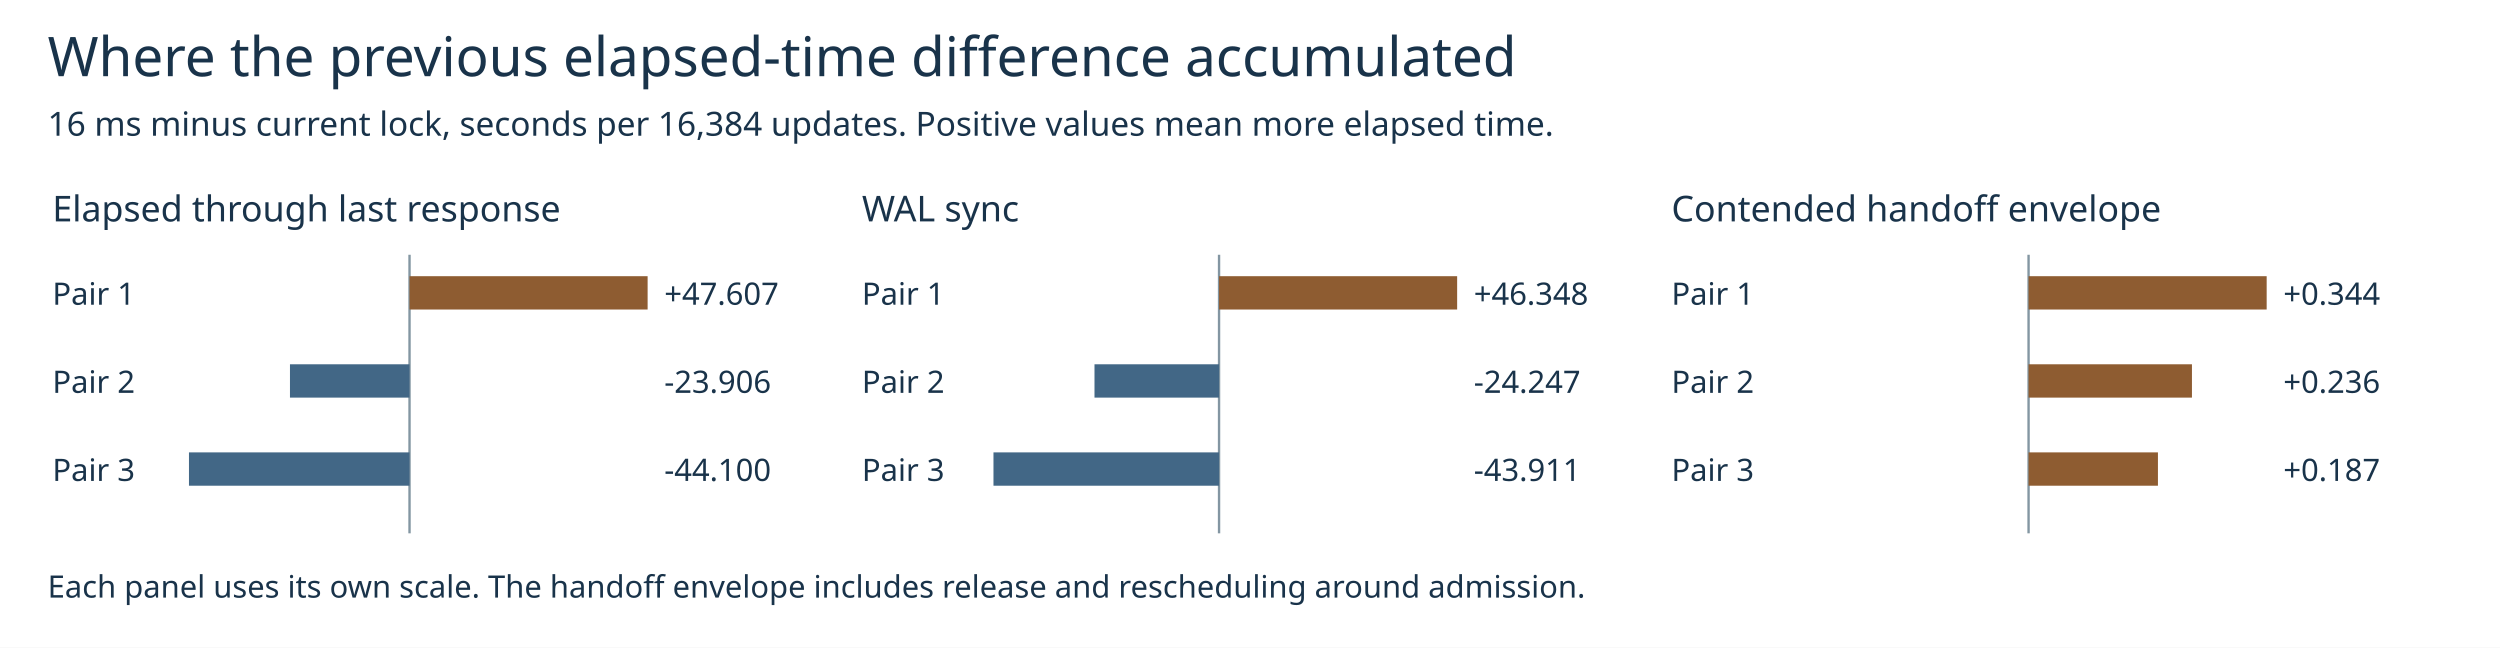
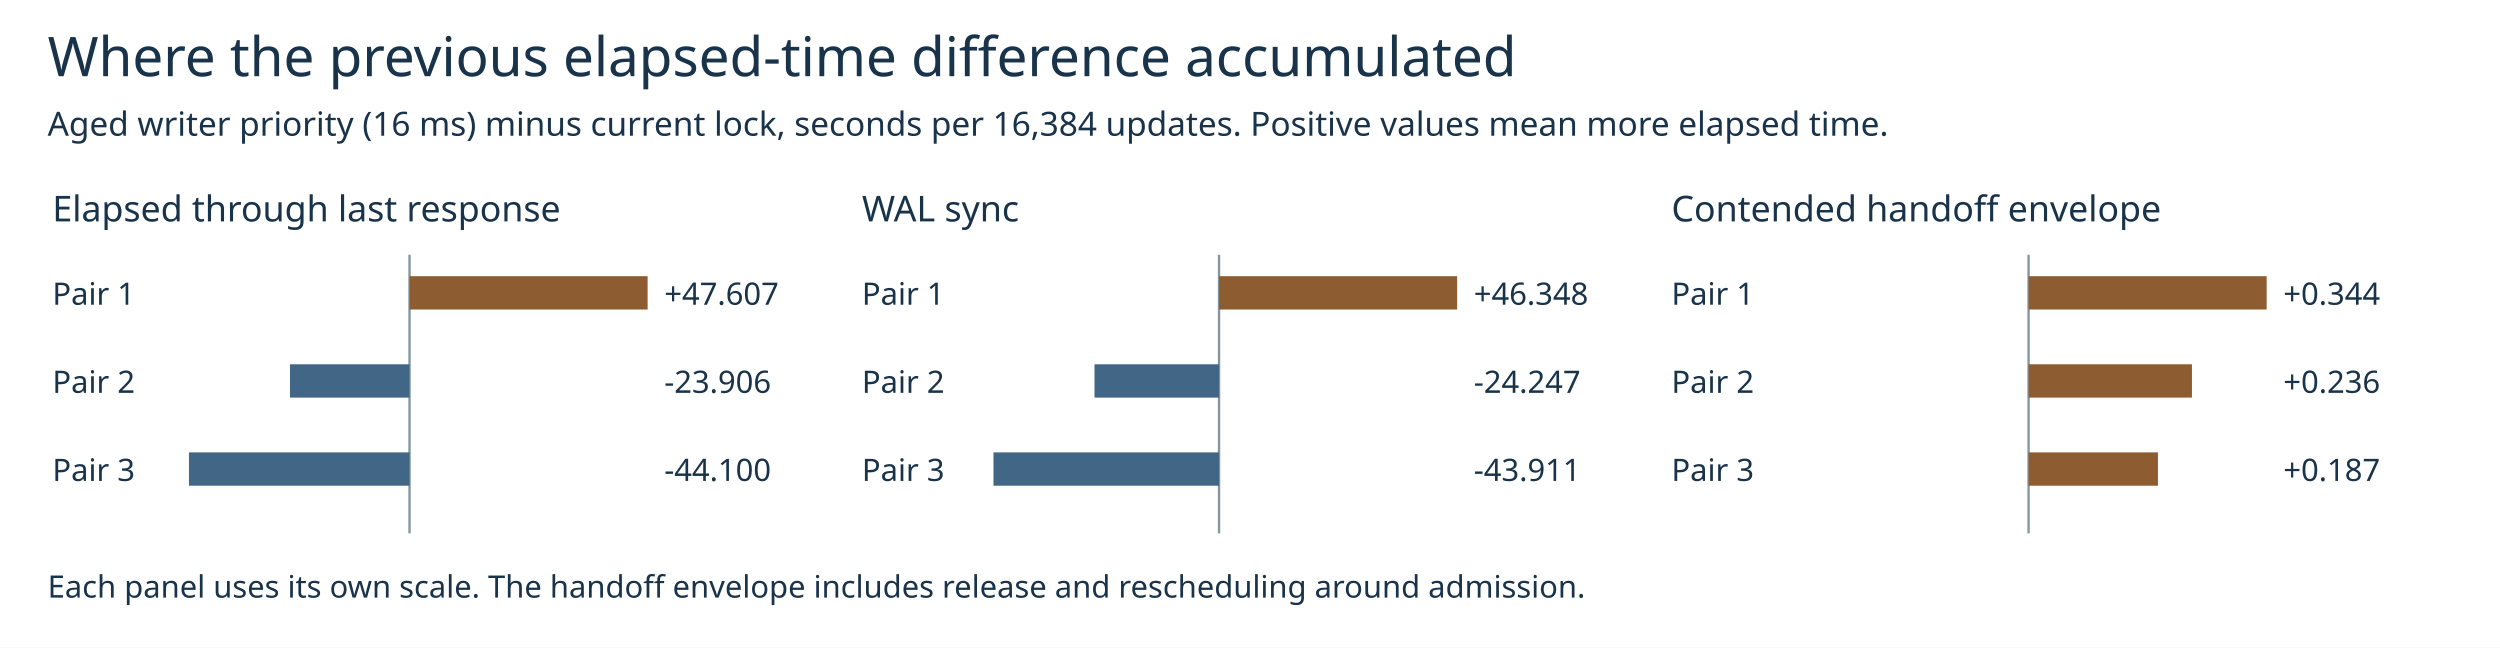
<svg xmlns="http://www.w3.org/2000/svg" viewBox="0 0 1050 272" role="img">
  <rect width="100%" height="100%" fill="#fff" />
  <g font-family="system-ui,sans-serif" fill="#19334a">
    <text x="20" y="32" text-anchor="start" font-size="23">Where the previous elapsed-time difference accumulated</text>
-     <text x="20" y="57" text-anchor="start" font-size="14">16 ms minus current lock, seconds per 16,384 updates. Positive values mean more elapsed time.</text>
+     <text x="20" y="57" text-anchor="start" font-size="14">Aged writer priority (16 ms) minus current lock, seconds per 16,384 updates. Positive values mean more elapsed time.</text>
    <text x="22" y="93" text-anchor="start" font-size="15">Elapsed through last response</text>
    <path d="M172 107v117" stroke="#8396a2" />
    <text x="22" y="128" text-anchor="start" font-size="13">Pair 1</text>
    <rect x="172" y="116" width="100" height="14" fill="#8e5c31" />
    <text x="279" y="128" text-anchor="start" font-size="13">+47.607</text>
    <text x="22" y="165" text-anchor="start" font-size="13">Pair 2</text>
    <rect x="121.785" y="153" width="50.215" height="14" fill="#426786" />
    <text x="279" y="165" text-anchor="start" font-size="13">-23.906</text>
    <text x="22" y="202" text-anchor="start" font-size="13">Pair 3</text>
    <rect x="79.365" y="190" width="92.635" height="14" fill="#426786" />
    <text x="279" y="202" text-anchor="start" font-size="13">-44.100</text>
    <text x="362" y="93" text-anchor="start" font-size="15">WAL sync</text>
    <path d="M512 107v117" stroke="#8396a2" />
    <text x="362" y="128" text-anchor="start" font-size="13">Pair 1</text>
    <rect x="512" y="116" width="100.0" height="14" fill="#8e5c31" />
    <text x="619" y="128" text-anchor="start" font-size="13">+46.348</text>
    <text x="362" y="165" text-anchor="start" font-size="13">Pair 2</text>
    <rect x="459.686" y="153" width="52.314" height="14" fill="#426786" />
    <text x="619" y="165" text-anchor="start" font-size="13">-24.247</text>
    <text x="362" y="202" text-anchor="start" font-size="13">Pair 3</text>
    <rect x="417.259" y="190" width="94.741" height="14" fill="#426786" />
    <text x="619" y="202" text-anchor="start" font-size="13">-43.911</text>
    <text x="702" y="93" text-anchor="start" font-size="15">Contended handoff envelope</text>
    <path d="M852 107v117" stroke="#8396a2" />
    <text x="702" y="128" text-anchor="start" font-size="13">Pair 1</text>
    <rect x="852" y="116" width="100.0" height="14" fill="#8e5c31" />
    <text x="959" y="128" text-anchor="start" font-size="13">+0.344</text>
    <text x="702" y="165" text-anchor="start" font-size="13">Pair 2</text>
    <rect x="852" y="153" width="68.618" height="14" fill="#8e5c31" />
    <text x="959" y="165" text-anchor="start" font-size="13">+0.236</text>
    <text x="702" y="202" text-anchor="start" font-size="13">Pair 3</text>
    <rect x="852" y="190" width="54.334" height="14" fill="#8e5c31" />
    <text x="959" y="202" text-anchor="start" font-size="13">+0.187</text>
    <text x="20" y="251" text-anchor="start" font-size="13">Each panel uses its own scale. The handoff envelope includes release and rescheduling around admission.</text>
  </g>
</svg>
